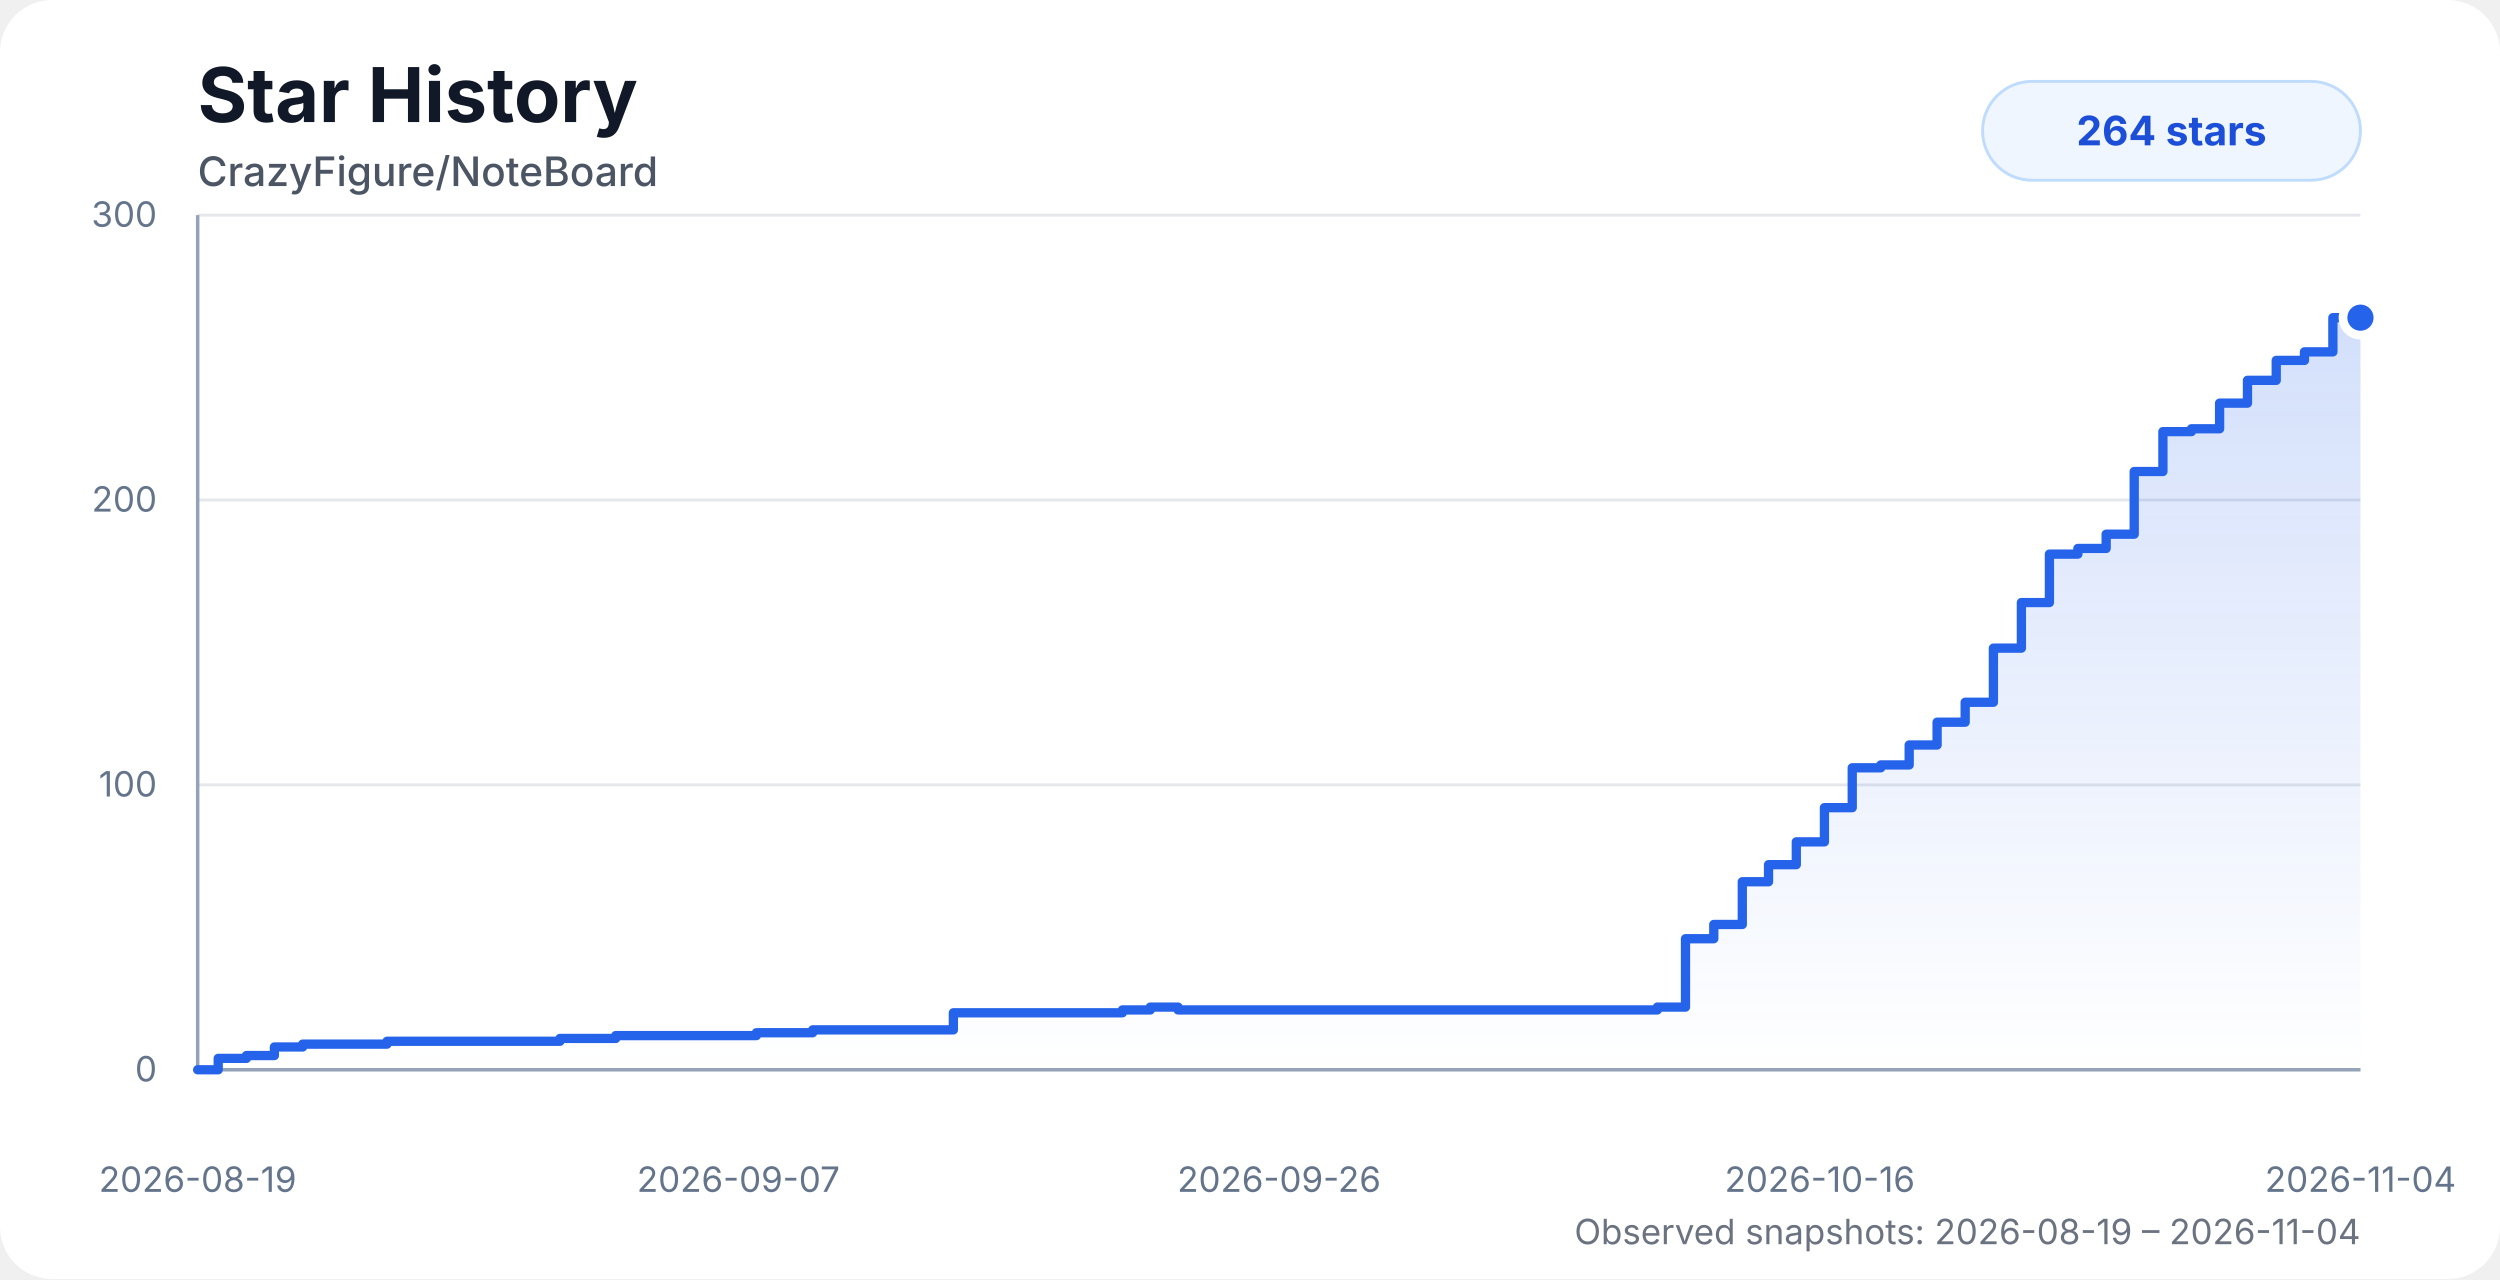
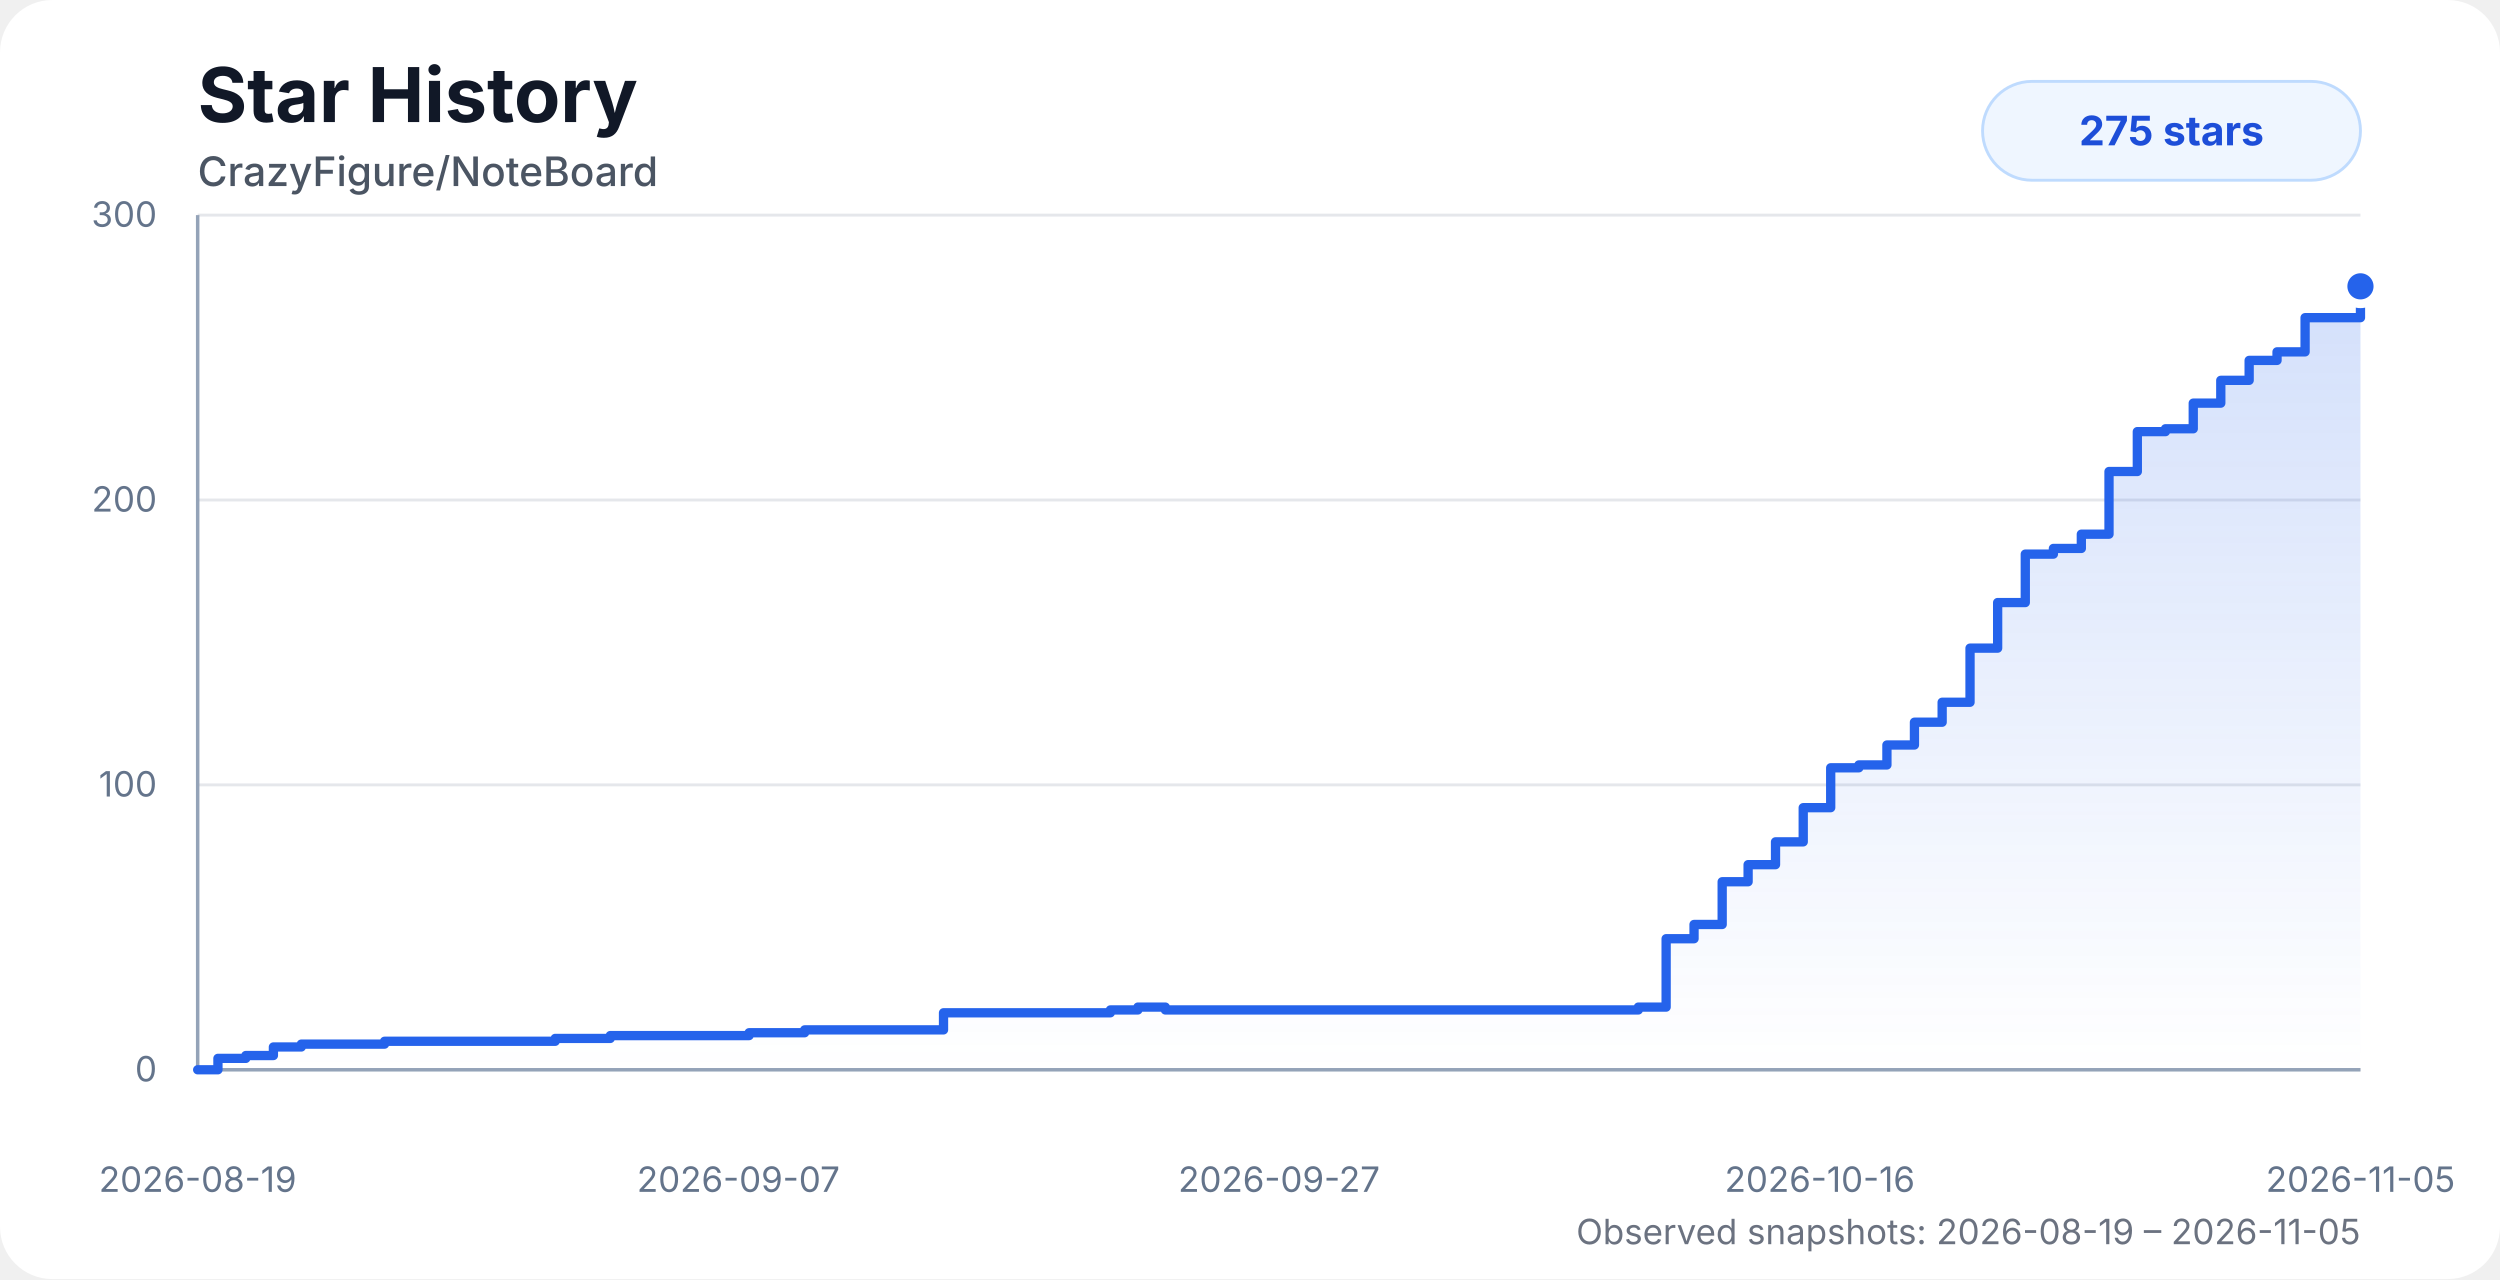
<svg xmlns="http://www.w3.org/2000/svg" width="860" height="440" viewBox="0 0 860 440" role="img" aria-labelledby="title desc">
  <style>
    .chart-bg { fill: #ffffff; }
    .title { fill: #111827; font: 700 26px system-ui, -apple-system, BlinkMacSystemFont, "Segoe UI", sans-serif; }
    .subtitle { fill: #4b5563; font: 500 14px system-ui, -apple-system, BlinkMacSystemFont, "Segoe UI", sans-serif; }
    .axis-label { fill: #64748b; font: 12px system-ui, -apple-system, BlinkMacSystemFont, "Segoe UI", sans-serif; }
    .grid { stroke: #e5e7eb; stroke-width: 1; }
    .axis { stroke: #94a3b8; stroke-width: 1.2; }
    .area { fill: url(#starGradient); opacity: 0.28; }
    .line { fill: none; stroke: #2563eb; stroke-width: 3.2; stroke-linecap: round; stroke-linejoin: round; }
    .dot { fill: #2563eb; stroke: #ffffff; stroke-width: 3; }
    .badge { fill: #eff6ff; stroke: #bfdbfe; }
    .badge-text { fill: #1d4ed8; font: 700 14px system-ui, -apple-system, BlinkMacSystemFont, "Segoe UI", sans-serif; }
    .status { fill: #6b7280; font: 12px system-ui, -apple-system, BlinkMacSystemFont, "Segoe UI", sans-serif; }
    @media (prefers-color-scheme: dark) {
      .chart-bg { fill: #0d1117; }
      .title { fill: #f8fafc; }
      .subtitle { fill: #cbd5e1; }
      .axis-label { fill: #94a3b8; }
      .grid { stroke: #1f2937; }
      .axis { stroke: #475569; }
      .dot { stroke: #0d1117; }
      .badge { fill: #172554; stroke: #1d4ed8; }
      .badge-text { fill: #bfdbfe; }
      .status { fill: #94a3b8; }
    }
  </style>
  <defs>
    <linearGradient id="starGradient" x1="0" x2="0" y1="0" y2="1">
      <stop offset="0%" stop-color="#2563eb" stop-opacity="0.72" />
      <stop offset="100%" stop-color="#2563eb" stop-opacity="0" />
    </linearGradient>
  </defs>
  <rect class="chart-bg" width="860" height="440" rx="18" />
  <text class="title" x="68" y="42">Star History</text>
  <text class="subtitle" x="68" y="64">CrazyFigure/NoteBoard</text>
  <g>
    <line class="grid" x1="68" y1="368" x2="812" y2="368" />
    <line class="grid" x1="68" y1="270" x2="812" y2="270" />
    <line class="grid" x1="68" y1="172" x2="812" y2="172" />
    <line class="grid" x1="68" y1="74" x2="812" y2="74" />
    <line class="axis" x1="68" y1="74" x2="68" y2="368" />
    <line class="axis" x1="68" y1="368" x2="812" y2="368" />
    <text class="axis-label" x="54" y="372" text-anchor="end">0</text>
    <text class="axis-label" x="54" y="274" text-anchor="end">100</text>
    <text class="axis-label" x="54" y="176" text-anchor="end">200</text>
    <text class="axis-label" x="54" y="78" text-anchor="end">300</text>
    <text class="axis-label" x="68" y="410" text-anchor="middle">2026-08-19</text>
    <text class="axis-label" x="254" y="410" text-anchor="middle">2026-09-07</text>
-     <text class="axis-label" x="440" y="410" text-anchor="middle">2026-09-26</text>
+     <text class="axis-label" x="440" y="410" text-anchor="middle">2026-09-27</text>
    <text class="axis-label" x="626" y="410" text-anchor="middle">2026-10-16</text>
-     <text class="axis-label" x="812" y="410" text-anchor="middle">2026-11-04</text>
+     <text class="axis-label" x="812" y="410" text-anchor="middle">2026-11-05</text>
  </g>
-   <path class="area" d="M 68 368 H 68 V 368 H 75.06 V 364.08 H 84.78 V 363.1 H 94.39 V 360.16 H 104.12 V 359.18 H 113.79 V 359.18 H 123.42 V 359.18 H 133.14 V 358.2 H 146.26 V 358.2 H 156.63 V 358.2 H 164.26 V 358.2 H 173.49 V 358.2 H 183.27 V 358.2 H 192.62 V 357.22 H 202.14 V 357.22 H 211.81 V 356.24 H 221.52 V 356.24 H 231.12 V 356.24 H 240.87 V 356.24 H 250.59 V 356.24 H 260.2 V 355.26 H 269.89 V 355.26 H 279.56 V 354.28 H 289.24 V 354.28 H 298.83 V 354.28 H 308.66 V 354.28 H 318.39 V 354.28 H 327.96 V 348.4 H 337.61 V 348.4 H 347.29 V 348.4 H 356.9 V 348.4 H 366.56 V 348.4 H 376.4 V 348.4 H 386.11 V 347.42 H 395.7 V 346.44 H 405.27 V 347.42 H 415 V 347.42 H 424.64 V 347.42 H 434.31 V 347.42 H 444.17 V 347.42 H 454 V 347.42 H 463.65 V 347.42 H 473.26 V 347.42 H 483.09 V 347.42 H 492.69 V 347.42 H 502.18 V 347.42 H 512 V 347.42 H 521.74 V 347.42 H 531.59 V 347.42 H 541.13 V 347.42 H 550.89 V 347.42 H 560.54 V 347.42 H 570.13 V 346.44 H 579.81 V 322.92 H 589.54 V 318.02 H 599.35 V 303.32 H 608.38 V 297.44 H 617.93 V 289.6 H 627.6 V 277.84 H 637.17 V 264.12 H 646.99 V 263.14 H 656.76 V 256.28 H 666.36 V 248.44 H 676.02 V 241.58 H 685.73 V 222.96 H 695.36 V 207.28 H 705 V 190.62 H 714.79 V 188.66 H 724.52 V 183.76 H 734.17 V 162.2 H 744.04 V 148.48 H 753.85 V 147.5 H 763.54 V 138.68 H 773.13 V 130.84 H 783.02 V 123.98 H 792.73 V 121.04 H 802.51 V 109.28 H 812 V 109.28 L 812 368 L 68 368 Z" />
-   <path class="line" d="M 68 368 H 68 V 368 H 75.06 V 364.08 H 84.78 V 363.1 H 94.39 V 360.16 H 104.12 V 359.18 H 113.79 V 359.18 H 123.42 V 359.18 H 133.14 V 358.2 H 146.26 V 358.2 H 156.63 V 358.2 H 164.26 V 358.2 H 173.49 V 358.2 H 183.27 V 358.2 H 192.62 V 357.22 H 202.14 V 357.22 H 211.81 V 356.24 H 221.52 V 356.24 H 231.12 V 356.24 H 240.87 V 356.24 H 250.59 V 356.24 H 260.2 V 355.26 H 269.89 V 355.26 H 279.56 V 354.28 H 289.24 V 354.28 H 298.83 V 354.28 H 308.66 V 354.28 H 318.39 V 354.28 H 327.96 V 348.4 H 337.61 V 348.4 H 347.29 V 348.4 H 356.9 V 348.4 H 366.56 V 348.4 H 376.4 V 348.4 H 386.11 V 347.42 H 395.7 V 346.44 H 405.27 V 347.42 H 415 V 347.42 H 424.64 V 347.42 H 434.31 V 347.42 H 444.17 V 347.42 H 454 V 347.42 H 463.65 V 347.42 H 473.26 V 347.42 H 483.09 V 347.42 H 492.69 V 347.42 H 502.18 V 347.42 H 512 V 347.42 H 521.74 V 347.42 H 531.59 V 347.42 H 541.13 V 347.42 H 550.89 V 347.42 H 560.54 V 347.42 H 570.13 V 346.44 H 579.81 V 322.92 H 589.54 V 318.02 H 599.35 V 303.32 H 608.38 V 297.44 H 617.93 V 289.6 H 627.6 V 277.84 H 637.17 V 264.12 H 646.99 V 263.14 H 656.76 V 256.28 H 666.36 V 248.44 H 676.02 V 241.58 H 685.73 V 222.96 H 695.36 V 207.28 H 705 V 190.62 H 714.79 V 188.66 H 724.52 V 183.76 H 734.17 V 162.2 H 744.04 V 148.48 H 753.85 V 147.5 H 763.54 V 138.68 H 773.13 V 130.84 H 783.02 V 123.98 H 792.73 V 121.04 H 802.51 V 109.28 H 812 V 109.28" />
-   <circle class="dot" cx="812" cy="109.28" r="6" />
+   <path class="area" d="M 68 368 H 68 V 368 H 74.97 V 364.08 H 84.56 V 363.1 H 94.05 V 360.16 H 103.65 V 359.18 H 113.2 V 359.18 H 122.7 V 359.18 H 132.29 V 358.2 H 145.24 V 358.2 H 155.47 V 358.2 H 163.01 V 358.2 H 172.11 V 358.2 H 181.77 V 358.2 H 190.99 V 357.22 H 200.4 V 357.22 H 209.93 V 356.24 H 219.52 V 356.24 H 229 V 356.24 H 238.62 V 356.24 H 248.22 V 356.24 H 257.69 V 355.26 H 267.26 V 355.26 H 276.8 V 354.28 H 286.36 V 354.28 H 295.83 V 354.28 H 305.53 V 354.28 H 315.13 V 354.28 H 324.57 V 348.4 H 334.1 V 348.4 H 343.66 V 348.4 H 353.13 V 348.4 H 362.67 V 348.4 H 372.38 V 348.4 H 381.97 V 347.42 H 391.44 V 346.44 H 400.88 V 347.42 H 410.48 V 347.42 H 420 V 347.42 H 429.54 V 347.42 H 439.27 V 347.42 H 448.98 V 347.42 H 458.5 V 347.42 H 467.98 V 347.42 H 477.68 V 347.42 H 487.16 V 347.42 H 496.52 V 347.42 H 506.22 V 347.42 H 515.84 V 347.42 H 525.55 V 347.42 H 534.97 V 347.42 H 544.6 V 347.42 H 554.13 V 347.42 H 563.59 V 346.44 H 573.15 V 322.92 H 582.75 V 318.02 H 592.43 V 303.32 H 601.35 V 297.44 H 610.78 V 289.6 H 620.31 V 277.84 H 629.76 V 264.12 H 639.45 V 263.14 H 649.1 V 256.28 H 658.57 V 248.44 H 668.1 V 241.58 H 677.69 V 222.96 H 687.19 V 207.28 H 696.7 V 190.62 H 706.37 V 188.66 H 715.98 V 183.76 H 725.5 V 162.2 H 735.24 V 148.48 H 744.92 V 147.5 H 754.48 V 138.68 H 763.95 V 130.84 H 773.71 V 123.98 H 783.3 V 121.04 H 792.95 V 109.28 H 802.31 V 109.28 H 812 V 98.5 L 812 368 L 68 368 Z" />
+   <path class="line" d="M 68 368 H 68 V 368 H 74.97 V 364.08 H 84.56 V 363.1 H 94.05 V 360.16 H 103.65 V 359.18 H 113.2 V 359.18 H 122.7 V 359.18 H 132.29 V 358.2 H 145.24 V 358.2 H 155.47 V 358.2 H 163.01 V 358.2 H 172.11 V 358.2 H 181.77 V 358.2 H 190.99 V 357.22 H 200.4 V 357.22 H 209.93 V 356.24 H 219.52 V 356.24 H 229 V 356.24 H 238.62 V 356.24 H 248.22 V 356.24 H 257.69 V 355.26 H 267.26 V 355.26 H 276.8 V 354.28 H 286.36 V 354.28 H 295.83 V 354.28 H 305.53 V 354.28 H 315.13 V 354.28 H 324.57 V 348.4 H 334.1 V 348.4 H 343.66 V 348.4 H 353.13 V 348.4 H 362.67 V 348.4 H 372.38 V 348.4 H 381.97 V 347.42 H 391.44 V 346.44 H 400.88 V 347.42 H 410.48 V 347.42 H 420 V 347.42 H 429.54 V 347.42 H 439.27 V 347.42 H 448.98 V 347.42 H 458.5 V 347.42 H 467.98 V 347.42 H 477.68 V 347.42 H 487.16 V 347.42 H 496.52 V 347.42 H 506.22 V 347.42 H 515.84 V 347.42 H 525.55 V 347.42 H 534.97 V 347.42 H 544.6 V 347.42 H 554.13 V 347.42 H 563.59 V 346.44 H 573.15 V 322.92 H 582.75 V 318.02 H 592.43 V 303.32 H 601.35 V 297.44 H 610.78 V 289.6 H 620.31 V 277.84 H 629.76 V 264.12 H 639.45 V 263.14 H 649.1 V 256.28 H 658.57 V 248.44 H 668.1 V 241.58 H 677.69 V 222.96 H 687.19 V 207.28 H 696.7 V 190.62 H 706.37 V 188.66 H 715.98 V 183.76 H 725.5 V 162.2 H 735.24 V 148.48 H 744.92 V 147.5 H 754.48 V 138.68 H 763.95 V 130.84 H 773.71 V 123.98 H 783.3 V 121.04 H 792.95 V 109.28 H 802.31 V 109.28 H 812 V 98.5" />
+   <circle class="dot" cx="812" cy="98.5" r="6" />
  <rect class="badge" x="682" y="28" width="130" height="34" rx="17" />
-   <text class="badge-text" x="747" y="50" text-anchor="middle">264 stars</text>
-   <text class="status" x="812" y="428" text-anchor="end">Observed snapshots: 2026-08-19 – 2026-11-04</text>
+   <text class="badge-text" x="747" y="50" text-anchor="middle">275 stars</text>
+   <text class="status" x="812" y="428" text-anchor="end">Observed snapshots: 2026-08-19 – 2026-11-05</text>
</svg>
